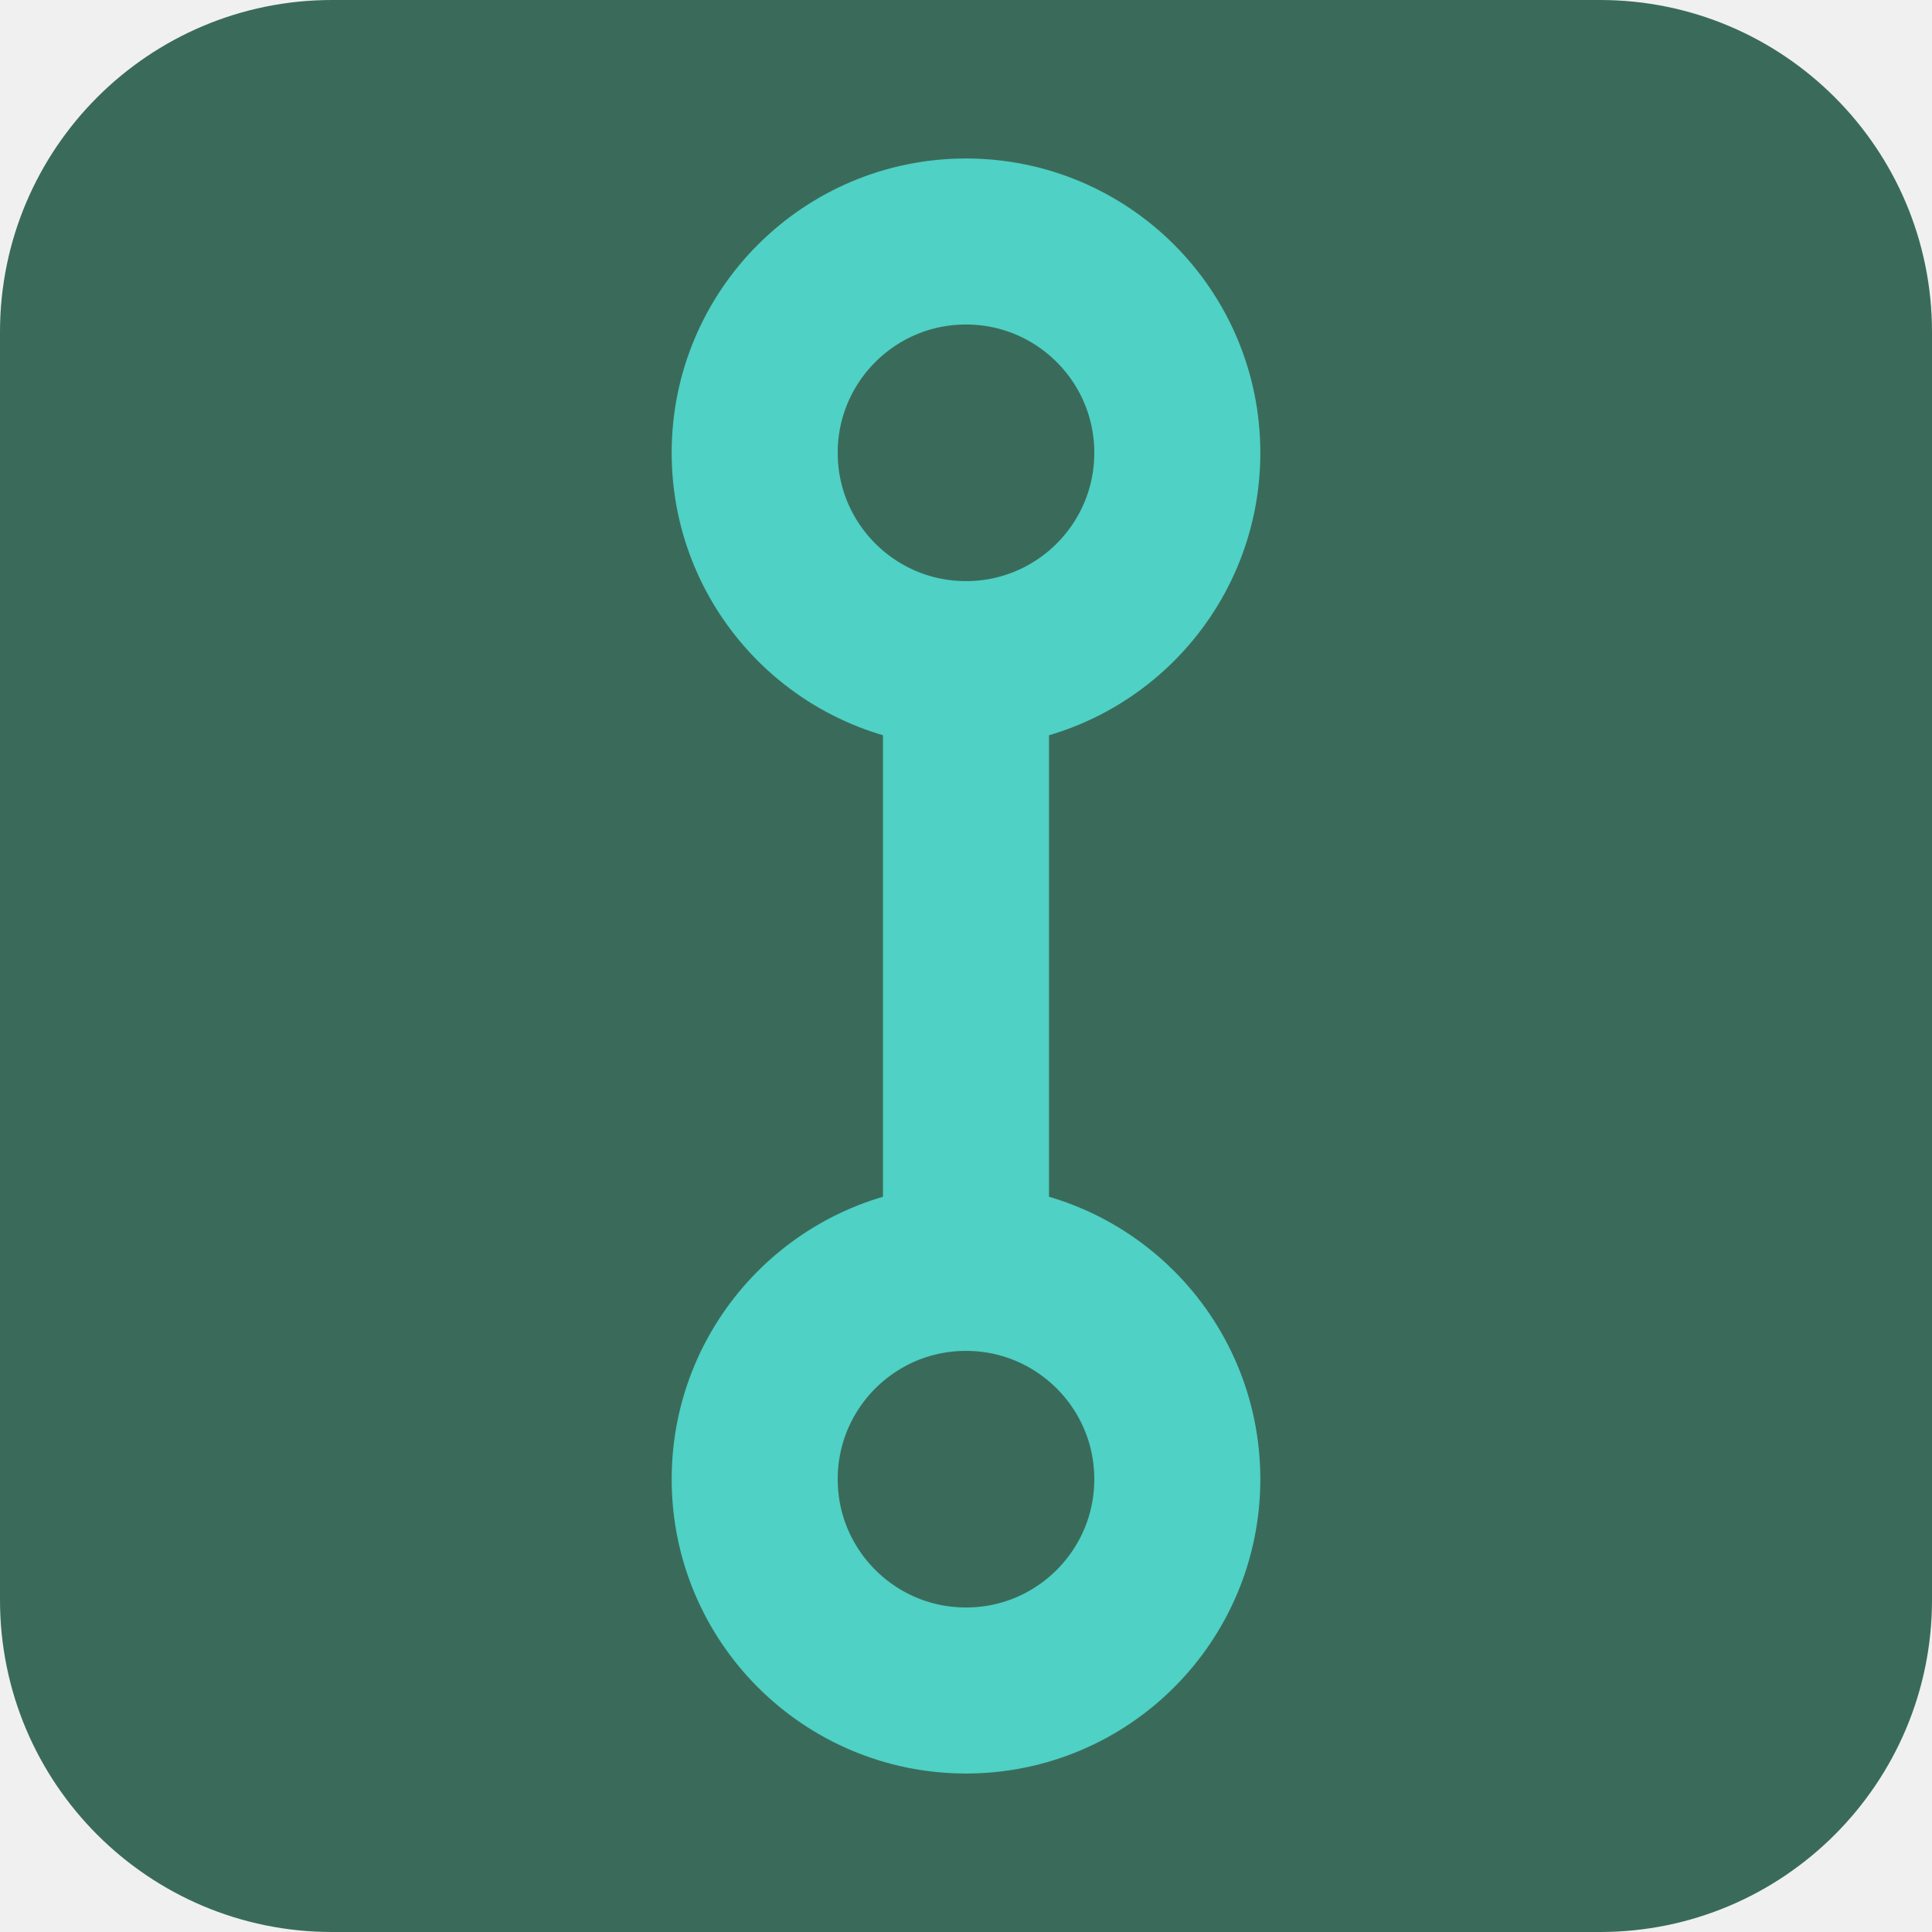
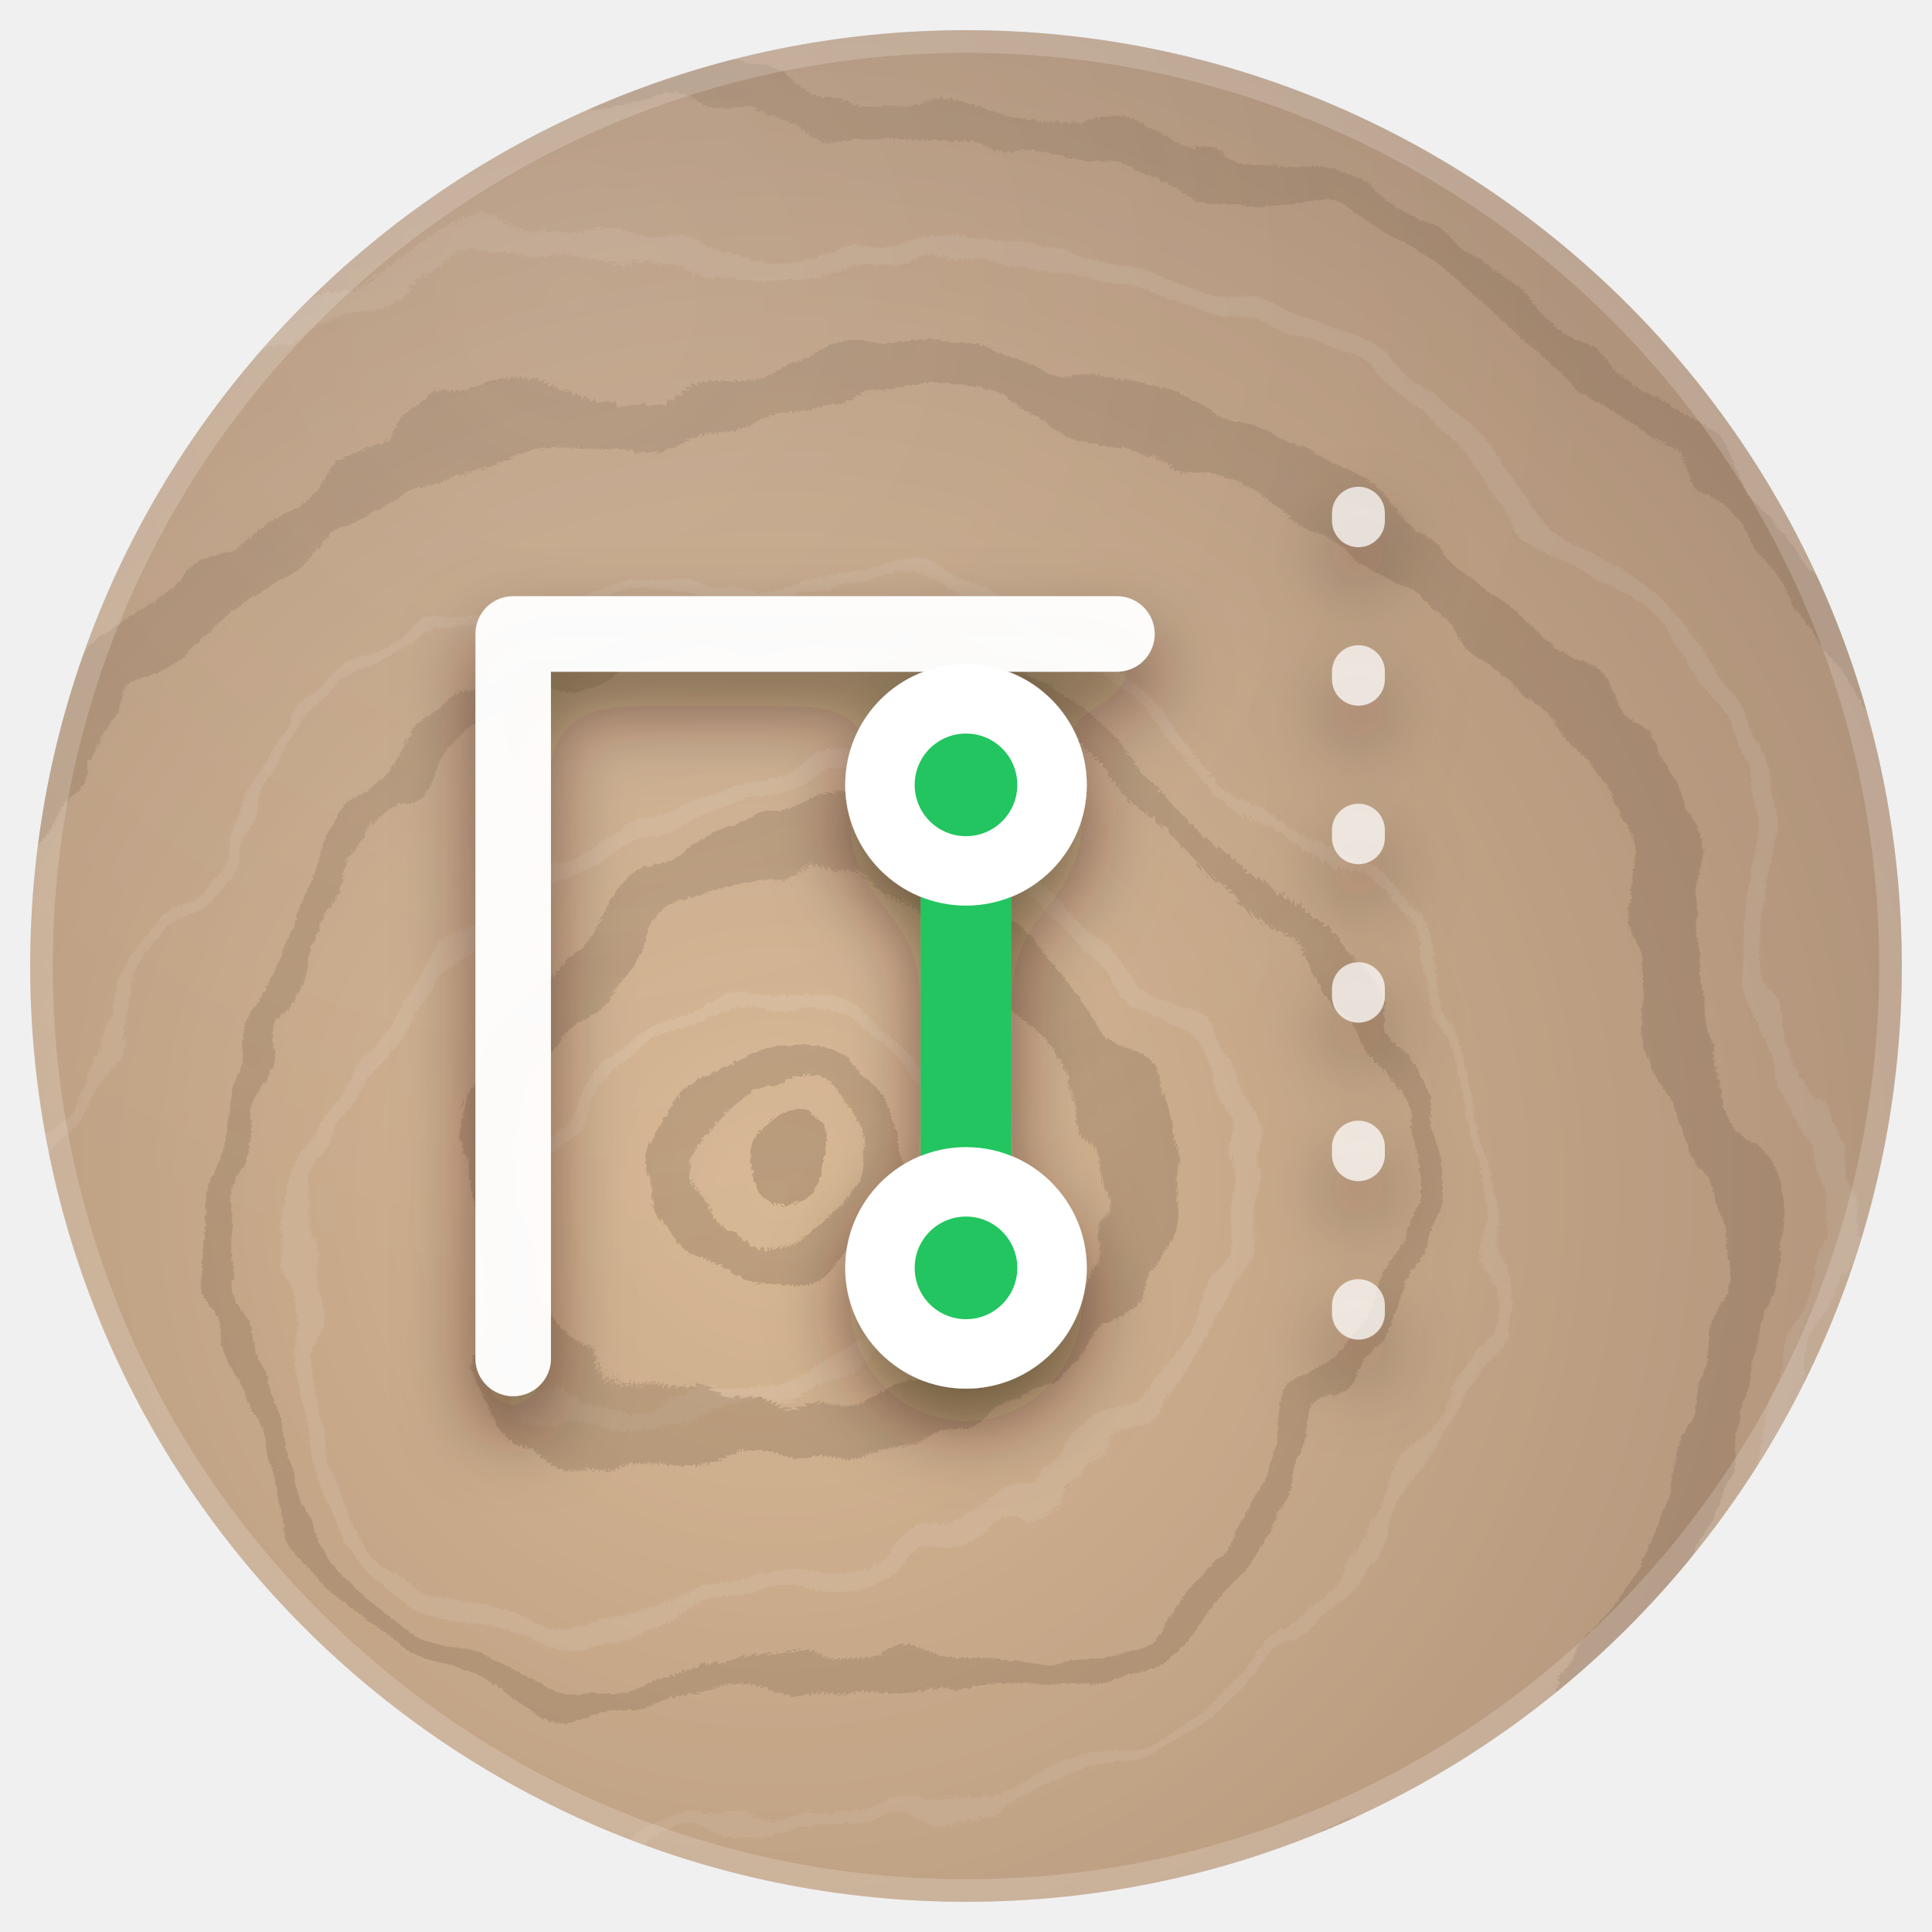
- <svg xmlns="http://www.w3.org/2000/svg" width="128" height="128" viewBox="0 0 128 128" role="img" aria-labelledby="title">
-   <rect width="128" height="128" rx="22" fill="#3a6b5a" />
-   <g stroke="#4FD1C5" stroke-width="11" fill="#3a6b5a" stroke-linecap="round">
-     <line x1="64" y1="32" x2="64" y2="96" />
-     <circle cx="64" cy="30" r="14" />
-     <circle cx="64" cy="98" r="14" />
+ <svg xmlns="http://www.w3.org/2000/svg" width="128" height="128" viewBox="0 0 128 128" role="img" aria-label="Knowledge Base">
+   <defs>
+     <radialGradient id="bg" cx="0.4" cy="0.62" r="0.98">
+       <stop offset="0" stop-color="#c79256" />
+       <stop offset="0.6" stop-color="#8a5a30" />
+       <stop offset="1" stop-color="#54331a" />
+     </radialGradient>
+     <radialGradient id="sheen" cx="0.3" cy="0.16" r="0.95">
+       <stop offset="0" stop-color="#ffffff" stop-opacity="0.18" />
+       <stop offset="0.55" stop-color="#ffffff" stop-opacity="0" />
+     </radialGradient>
+     <clipPath id="sq">
+       <circle cx="64" cy="64" r="62" />
+     </clipPath>
+     <filter id="warp" x="-15%" y="-15%" width="130%" height="130%">
+       <feTurbulence type="fractalNoise" baseFrequency="0.026" numOctaves="5" seed="14" result="n" />
+       <feDisplacementMap in="SourceGraphic" in2="n" scale="18" xChannelSelector="R" yChannelSelector="G" />
+     </filter>
+     <filter id="ds" x="-30%" y="-30%" width="160%" height="160%">
+       <feDropShadow dx="0" dy="2.5" stdDeviation="2.4" flood-color="#2a1505" flood-opacity="0.5" />
+     </filter>
+   </defs>
+   <circle cx="64" cy="64" r="62" fill="url(#bg)" opacity="0.6" />
+   <g clip-path="url(#sq)" opacity="0.6">
+     <g fill="none" filter="url(#warp)">
+       <ellipse cx="52" cy="80" rx="8" ry="7" transform="rotate(8 52 80)" stroke="#3a2410" stroke-opacity="0.27" stroke-width="2.8" />
+       <ellipse cx="50" cy="82" rx="16" ry="14" transform="rotate(-9 50 82)" stroke="#ffffff" stroke-opacity="0.16" stroke-width="1.0" />
+       <ellipse cx="54" cy="78" rx="22" ry="20" transform="rotate(13 54 78)" stroke="#3a2410" stroke-opacity="0.25" stroke-width="3.7" />
+       <ellipse cx="51" cy="81" rx="31" ry="27" transform="rotate(-12 51 81)" stroke="#ffffff" stroke-opacity="0.15" stroke-width="1.4" />
+       <ellipse cx="53" cy="79" rx="38" ry="36" transform="rotate(5 53 79)" stroke="#3a2410" stroke-opacity="0.23" stroke-width="2.1" />
+       <ellipse cx="49" cy="82" rx="48" ry="43" transform="rotate(-15 49 82)" stroke="#ffffff" stroke-opacity="0.14" stroke-width="0.9" />
+       <ellipse cx="55" cy="80" rx="60" ry="55" transform="rotate(10 55 80)" stroke="#3a2410" stroke-opacity="0.22" stroke-width="4.0" />
+       <ellipse cx="51" cy="78" rx="70" ry="63" transform="rotate(-4 51 78)" stroke="#ffffff" stroke-opacity="0.14" stroke-width="1.7" />
+       <ellipse cx="53" cy="81" rx="83" ry="76" transform="rotate(12 53 81)" stroke="#3a2410" stroke-opacity="0.2" stroke-width="2.5" />
+       <ellipse cx="50" cy="80" rx="98" ry="90" transform="rotate(-8 50 80)" stroke="#ffffff" stroke-opacity="0.12" stroke-width="1.1" />
+       <ellipse cx="54" cy="79" rx="113" ry="104" transform="rotate(6 54 79)" stroke="#3a2410" stroke-opacity="0.18" stroke-width="3.4" />
+       <ellipse cx="52" cy="82" rx="131" ry="120" transform="rotate(-13 52 82)" stroke="#ffffff" stroke-opacity="0.11" stroke-width="1.3" />
+       <ellipse cx="52" cy="80" rx="152" ry="140" transform="rotate(7 52 80)" stroke="#3a2410" stroke-opacity="0.16" stroke-width="2.4" />
+       <circle cx="52" cy="80" r="3.2" fill="#3a2410" fill-opacity="0.32" />
+     </g>
+     <rect width="128" height="128" fill="url(#sheen)" />
+   </g>
+   <circle cx="64" cy="64" r="61.25" fill="none" stroke="#ffffff" stroke-opacity="0.18" stroke-width="1.5" />
+   <g filter="url(#ds)">
+     <path d="M34 42 H74 M34 42 V90" stroke="#ffffff" stroke-opacity="0.96" stroke-width="5" stroke-linecap="round" stroke-linejoin="round" fill="none" />
+     <line x1="90" y1="34" x2="90" y2="96" stroke="#ffffff" stroke-opacity="0.72" stroke-width="3.5" stroke-linecap="round" stroke-dasharray="0.5 10" />
+     <line x1="64" y1="54" x2="64" y2="82" stroke="#22c55e" stroke-width="6" stroke-linecap="round" />
+     <g fill="#ffffff">
+       <circle cx="64" cy="52" r="8" />
+       <circle cx="64" cy="84" r="8" />
+     </g>
+     <g fill="#22c55e">
+       <circle cx="64" cy="52" r="3.4" />
+       <circle cx="64" cy="84" r="3.4" />
+     </g>
  </g>
</svg>
